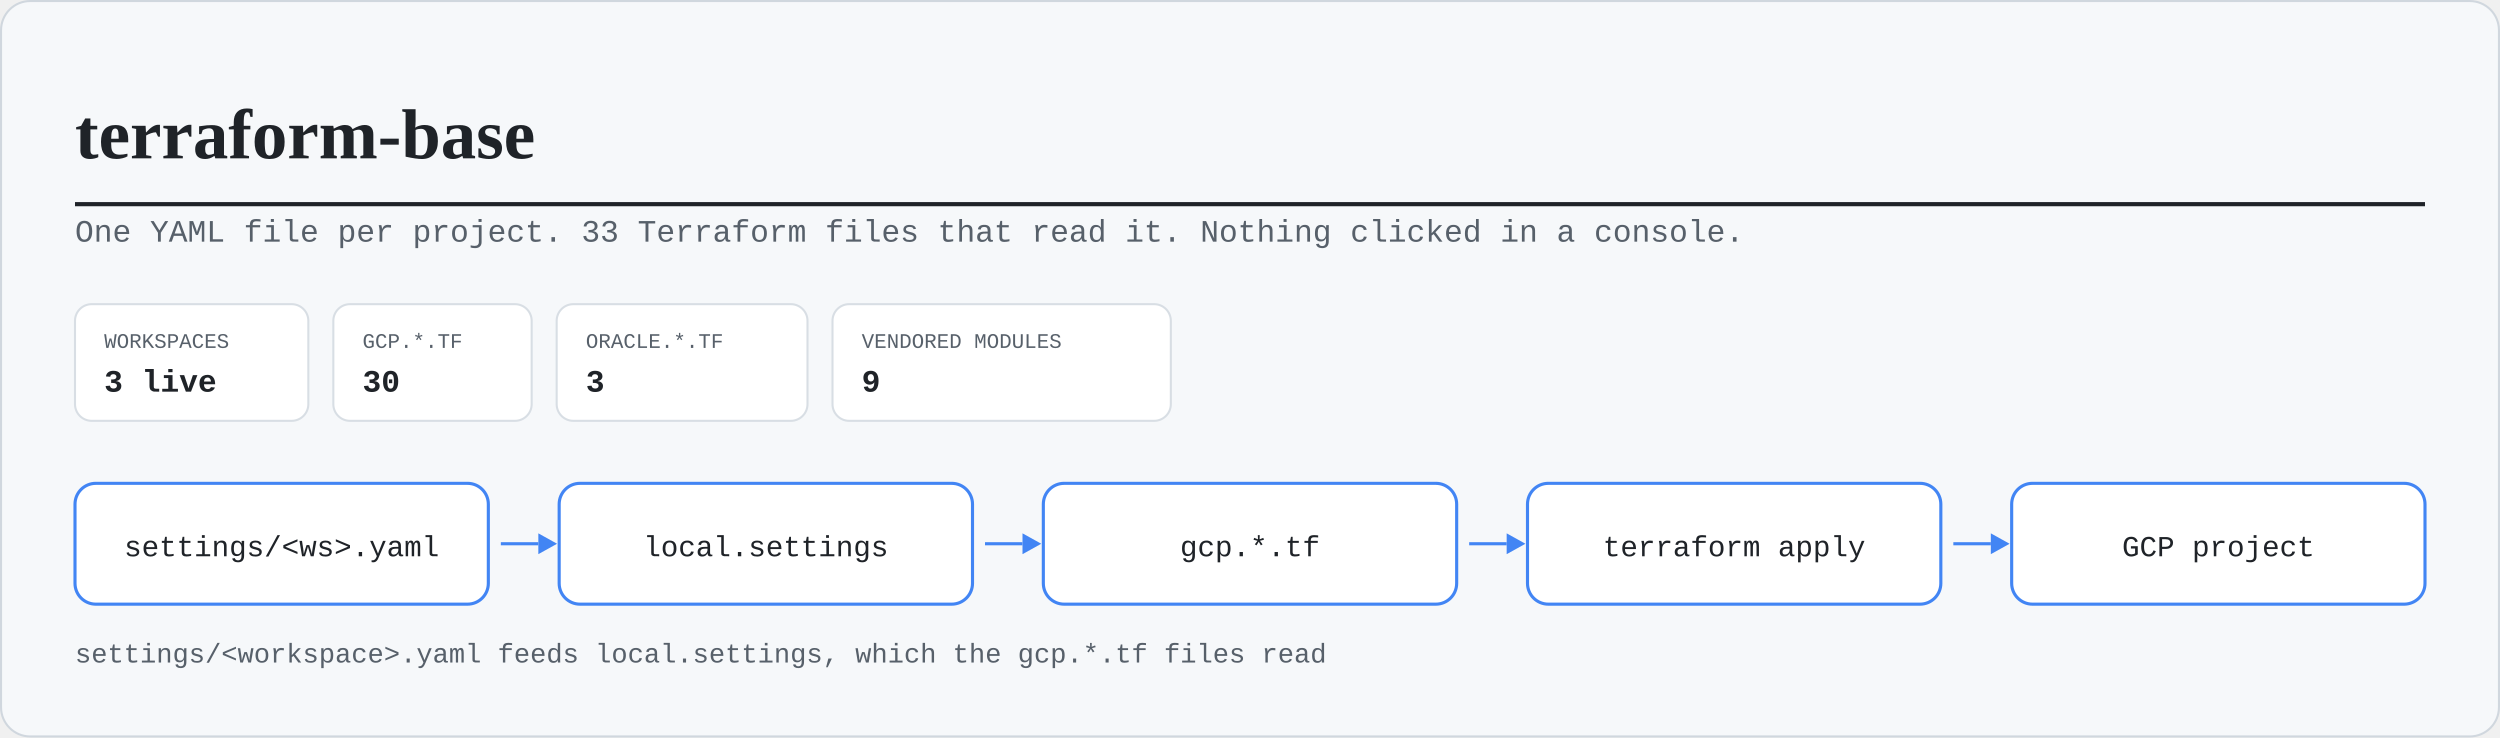
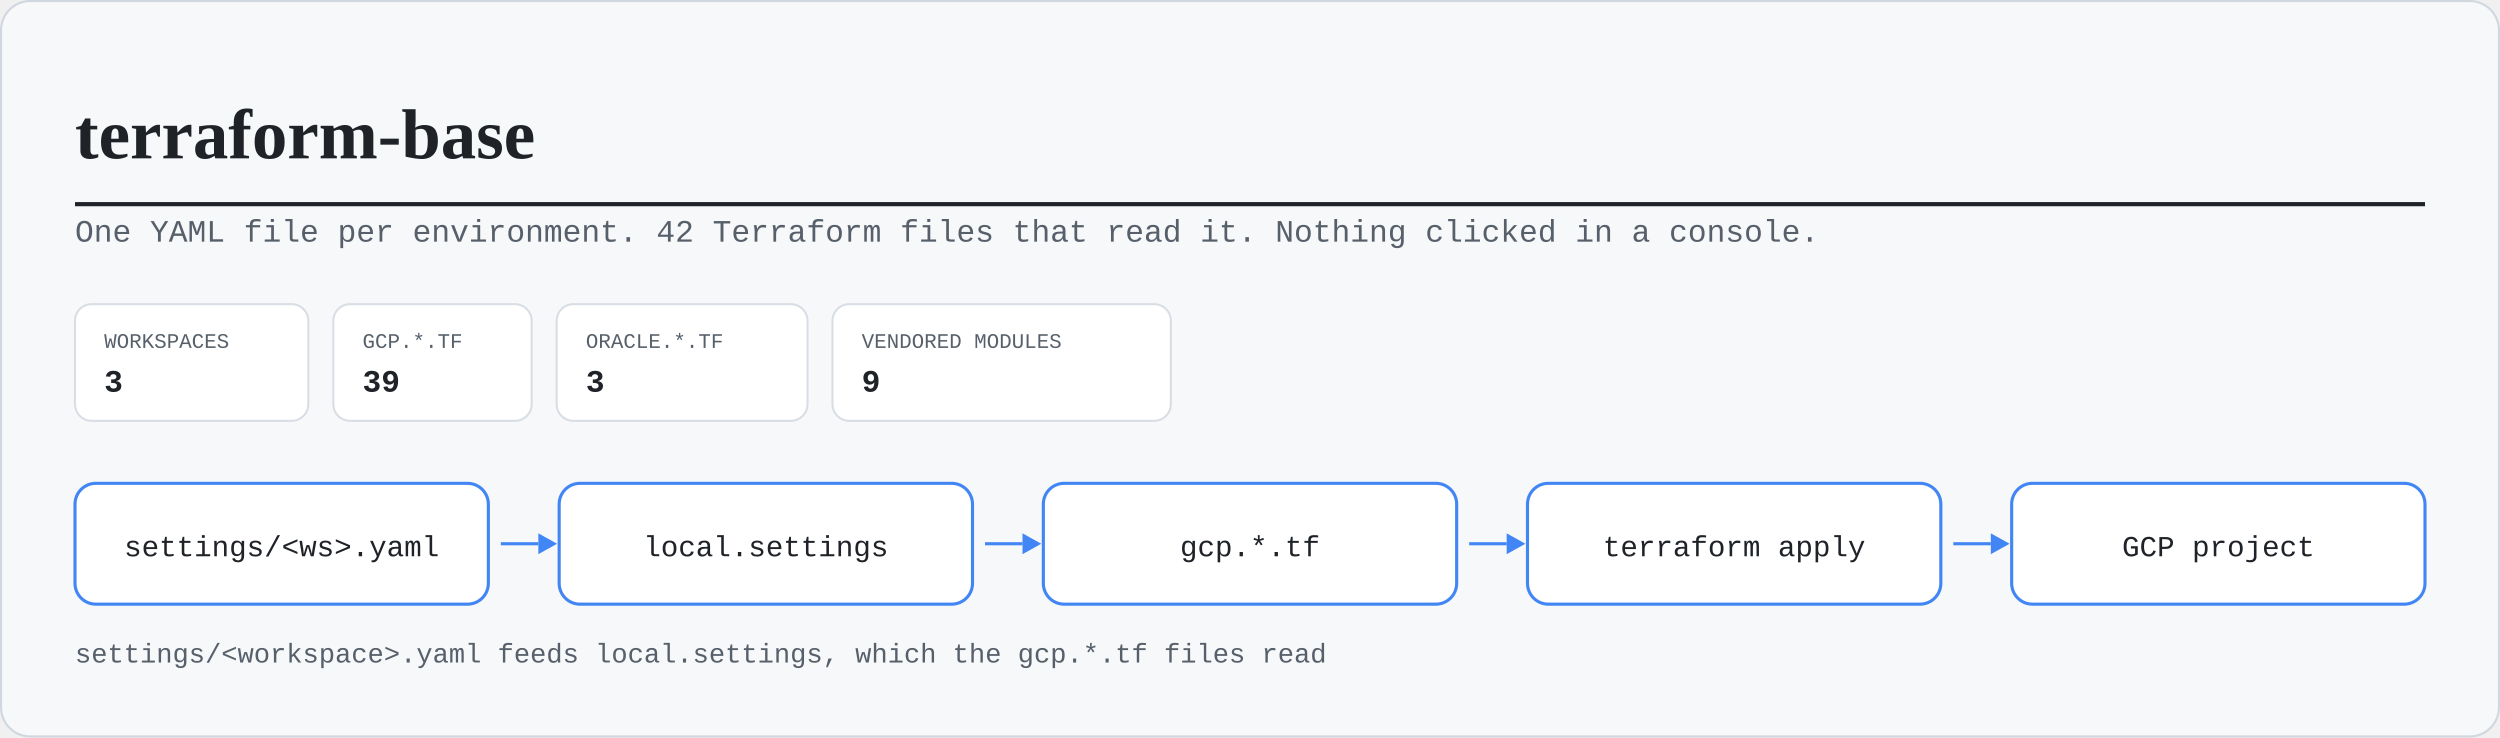
<svg xmlns="http://www.w3.org/2000/svg" width="1200" height="354" viewBox="0 0 1200 354" role="img">
  <rect x="0.5" y="0.5" width="1199" height="353" rx="14" fill="#f6f8fa" stroke="#d0d7de" />
  <line x1="36" y1="98" x2="1164" y2="98" stroke="#1f2328" stroke-width="2" />
  <text x="36" y="76" font-family="Georgia, 'Times New Roman', serif" font-size="34" fill="#1f2328" font-weight="bold" text-anchor="start">terraform-base</text>
-   <text x="36" y="116" font-family="ui-monospace, SFMono-Regular, 'SF Mono', Menlo, Consolas, 'Liberation Mono', monospace" font-size="15" fill="#57606a" font-weight="normal" text-anchor="start">One YAML file per project. 33 Terraform files that read it. Nothing clicked in a console.</text>
+   <text x="36" y="116" font-family="ui-monospace, SFMono-Regular, 'SF Mono', Menlo, Consolas, 'Liberation Mono', monospace" font-size="15" fill="#57606a" font-weight="normal" text-anchor="start">One YAML file per environment. 42 Terraform files that read it. Nothing clicked in a console.</text>
  <rect x="36" y="146" width="112" height="56" rx="8" fill="#ffffff" stroke="#d8dee4" />
  <text x="50" y="167" font-family="ui-monospace, SFMono-Regular, 'SF Mono', Menlo, Consolas, 'Liberation Mono', monospace" font-size="10" fill="#57606a" font-weight="normal" text-anchor="start">WORKSPACES</text>
-   <text x="50" y="188" font-family="ui-monospace, SFMono-Regular, 'SF Mono', Menlo, Consolas, 'Liberation Mono', monospace" font-size="15" fill="#1f2328" font-weight="bold" text-anchor="start">3 live</text>
+   <text x="50" y="188" font-family="ui-monospace, SFMono-Regular, 'SF Mono', Menlo, Consolas, 'Liberation Mono', monospace" font-size="15" fill="#1f2328" font-weight="bold" text-anchor="start">3</text>
  <rect x="160" y="146" width="95.2" height="56" rx="8" fill="#ffffff" stroke="#d8dee4" />
  <text x="174" y="167" font-family="ui-monospace, SFMono-Regular, 'SF Mono', Menlo, Consolas, 'Liberation Mono', monospace" font-size="10" fill="#57606a" font-weight="normal" text-anchor="start">GCP.*.TF</text>
-   <text x="174" y="188" font-family="ui-monospace, SFMono-Regular, 'SF Mono', Menlo, Consolas, 'Liberation Mono', monospace" font-size="15" fill="#1f2328" font-weight="bold" text-anchor="start">30</text>
+   <text x="174" y="188" font-family="ui-monospace, SFMono-Regular, 'SF Mono', Menlo, Consolas, 'Liberation Mono', monospace" font-size="15" fill="#1f2328" font-weight="bold" text-anchor="start">39</text>
  <rect x="267.2" y="146" width="120.4" height="56" rx="8" fill="#ffffff" stroke="#d8dee4" />
  <text x="281.2" y="167" font-family="ui-monospace, SFMono-Regular, 'SF Mono', Menlo, Consolas, 'Liberation Mono', monospace" font-size="10" fill="#57606a" font-weight="normal" text-anchor="start">ORACLE.*.TF</text>
  <text x="281.2" y="188" font-family="ui-monospace, SFMono-Regular, 'SF Mono', Menlo, Consolas, 'Liberation Mono', monospace" font-size="15" fill="#1f2328" font-weight="bold" text-anchor="start">3</text>
  <rect x="399.6" y="146" width="162.4" height="56" rx="8" fill="#ffffff" stroke="#d8dee4" />
  <text x="413.6" y="167" font-family="ui-monospace, SFMono-Regular, 'SF Mono', Menlo, Consolas, 'Liberation Mono', monospace" font-size="10" fill="#57606a" font-weight="normal" text-anchor="start">VENDORED MODULES</text>
  <text x="413.6" y="188" font-family="ui-monospace, SFMono-Regular, 'SF Mono', Menlo, Consolas, 'Liberation Mono', monospace" font-size="15" fill="#1f2328" font-weight="bold" text-anchor="start">9</text>
  <rect x="36" y="232" width="198.4" height="58" rx="10" fill="#ffffff" stroke="#4285f4" stroke-width="1.5" />
  <text x="135.2" y="267" font-family="ui-monospace, SFMono-Regular, 'SF Mono', Menlo, Consolas, 'Liberation Mono', monospace" font-size="14" fill="#1f2328" font-weight="normal" text-anchor="middle">settings/&lt;ws&gt;.yaml</text>
  <line x1="240.4" y1="261" x2="258.4" y2="261" stroke="#4285f4" stroke-width="1.5" />
  <polygon points="258.4,256 258.4,266 267.4,261" fill="#4285f4" />
  <rect x="268.4" y="232" width="198.4" height="58" rx="10" fill="#ffffff" stroke="#4285f4" stroke-width="1.5" />
  <text x="367.6" y="267" font-family="ui-monospace, SFMono-Regular, 'SF Mono', Menlo, Consolas, 'Liberation Mono', monospace" font-size="14" fill="#1f2328" font-weight="normal" text-anchor="middle">local.settings</text>
  <line x1="472.8" y1="261" x2="490.8" y2="261" stroke="#4285f4" stroke-width="1.5" />
  <polygon points="490.8,256 490.8,266 499.8,261" fill="#4285f4" />
  <rect x="500.8" y="232" width="198.4" height="58" rx="10" fill="#ffffff" stroke="#4285f4" stroke-width="1.5" />
  <text x="600" y="267" font-family="ui-monospace, SFMono-Regular, 'SF Mono', Menlo, Consolas, 'Liberation Mono', monospace" font-size="14" fill="#1f2328" font-weight="normal" text-anchor="middle">gcp.*.tf</text>
  <line x1="705.2" y1="261" x2="723.2" y2="261" stroke="#4285f4" stroke-width="1.5" />
  <polygon points="723.2,256 723.2,266 732.2,261" fill="#4285f4" />
  <rect x="733.2" y="232" width="198.4" height="58" rx="10" fill="#ffffff" stroke="#4285f4" stroke-width="1.5" />
  <text x="832.4" y="267" font-family="ui-monospace, SFMono-Regular, 'SF Mono', Menlo, Consolas, 'Liberation Mono', monospace" font-size="14" fill="#1f2328" font-weight="normal" text-anchor="middle">terraform apply</text>
  <line x1="937.6" y1="261" x2="955.6" y2="261" stroke="#4285f4" stroke-width="1.5" />
  <polygon points="955.6,256 955.6,266 964.6,261" fill="#4285f4" />
  <rect x="965.6" y="232" width="198.4" height="58" rx="10" fill="#ffffff" stroke="#4285f4" stroke-width="1.5" />
  <text x="1064.8" y="267" font-family="ui-monospace, SFMono-Regular, 'SF Mono', Menlo, Consolas, 'Liberation Mono', monospace" font-size="14" fill="#1f2328" font-weight="normal" text-anchor="middle">GCP project</text>
  <text x="36" y="318" font-family="ui-monospace, SFMono-Regular, 'SF Mono', Menlo, Consolas, 'Liberation Mono', monospace" font-size="13" fill="#57606a" font-weight="normal" text-anchor="start">settings/&lt;workspace&gt;.yaml feeds local.settings, which the gcp.*.tf files read</text>
</svg>
